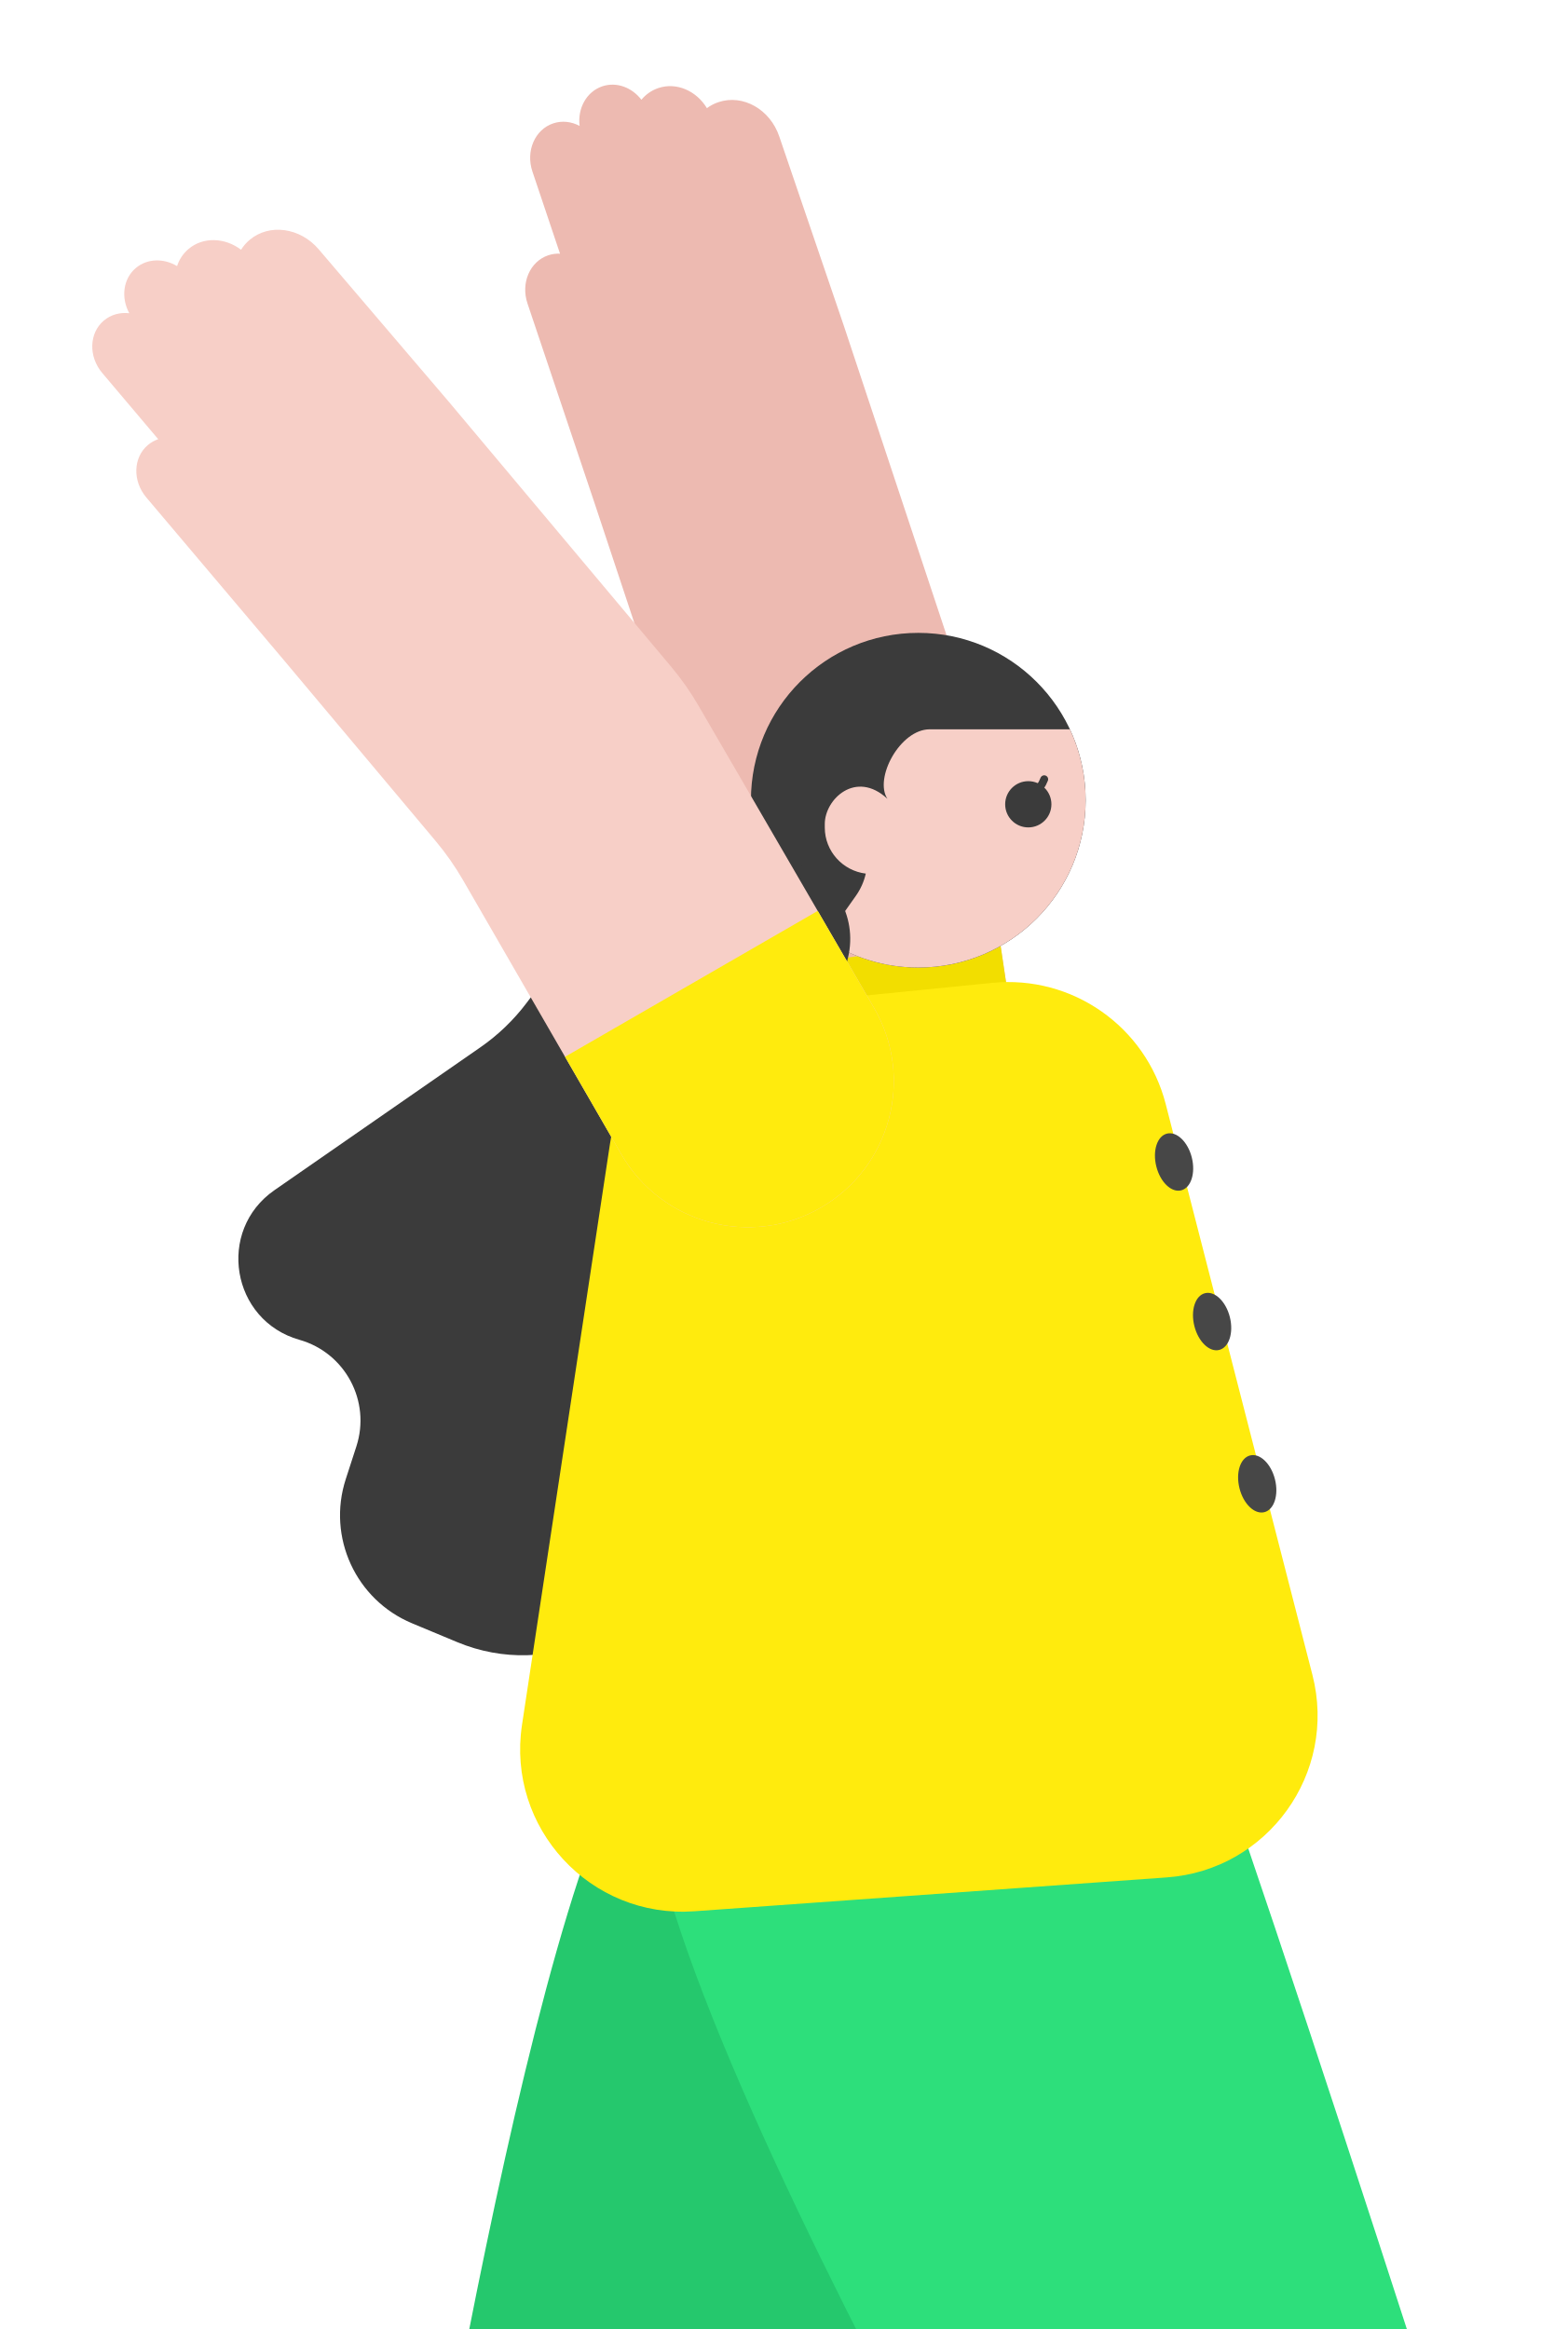
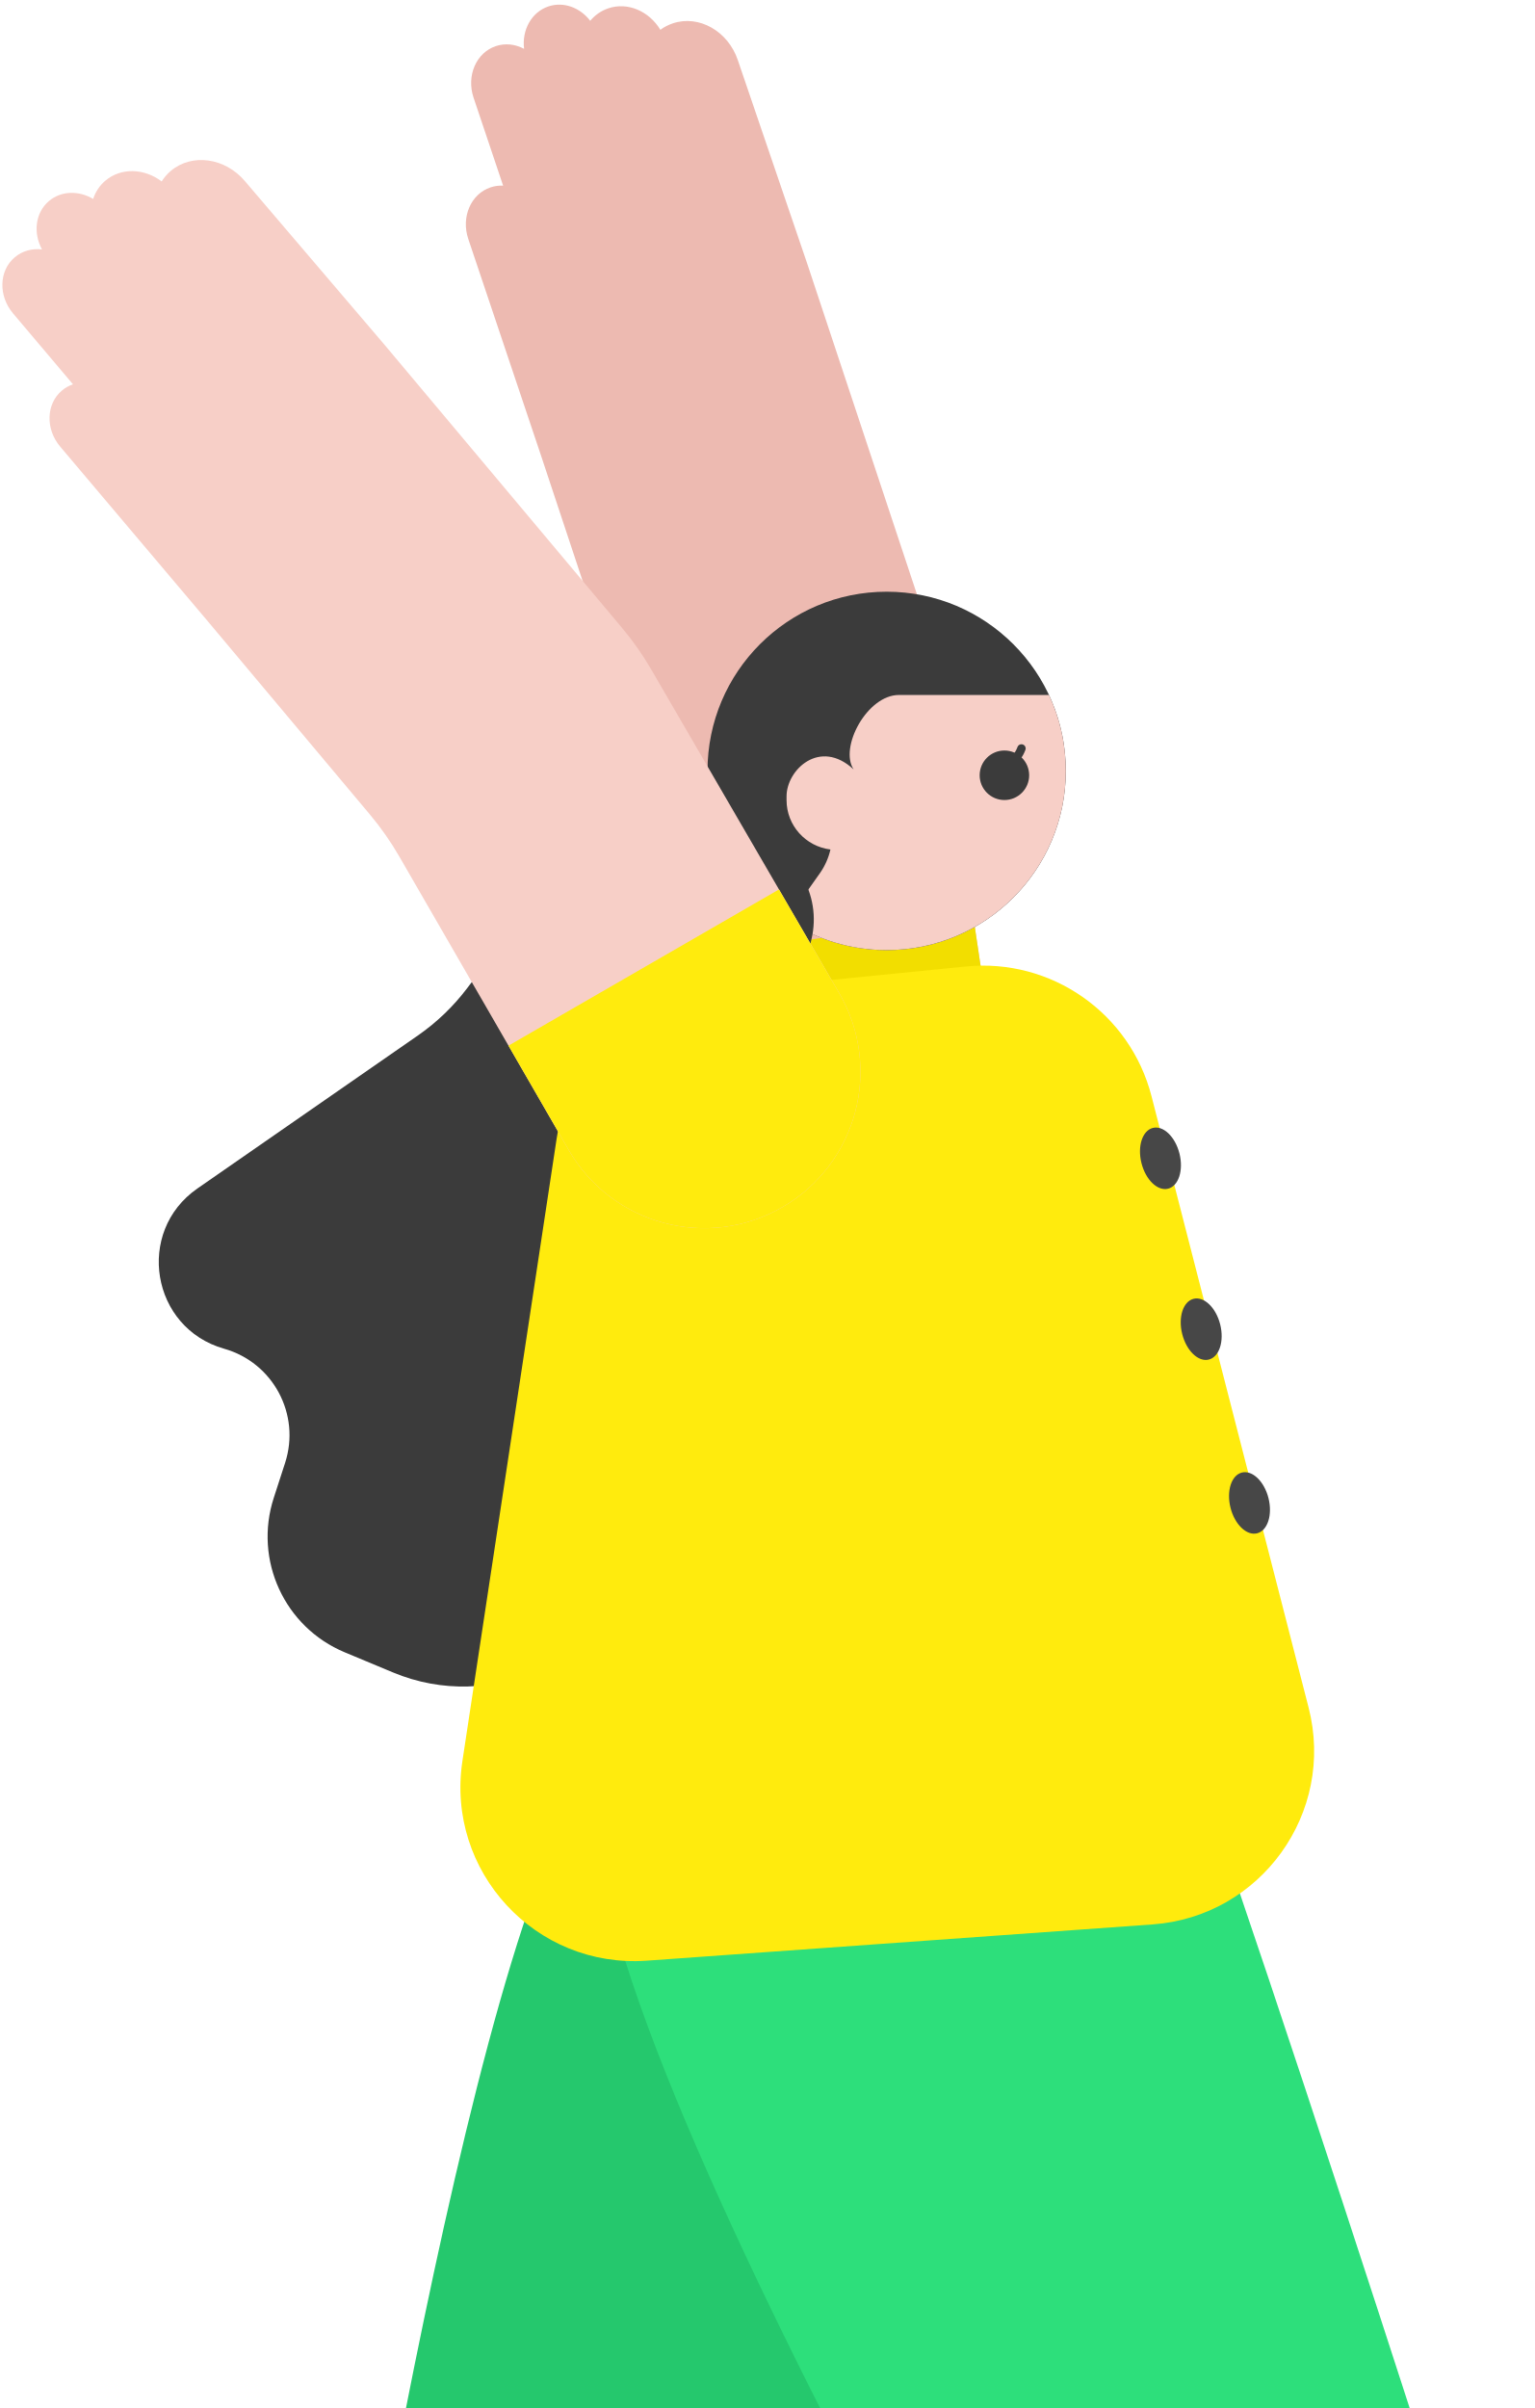
- <svg xmlns="http://www.w3.org/2000/svg" width="644" height="957" viewBox="0 0 644 957" fill="none">
-   <path d="M319.22 1159.16L165.088 1113.13C165.088 1113.13 222.651 741.101 269.048 710.154C315.446 679.206 451.044 746.368 453.255 765.162C455.466 783.956 319.22 1159.16 319.22 1159.16Z" fill="#25C86D" />
-   <path d="M625.948 1106.42L466.57 1166.39C466.57 1166.39 213.382 740.256 276.385 708.078C339.388 675.9 451.415 619.745 466.862 636.413C482.31 653.08 625.948 1106.42 625.948 1106.42Z" fill="#2DDF7B" />
-   <path d="M346.839 134.231L391.51 268.849C393.559 275.025 395.074 281.365 396.036 287.8L417.297 429.905C422.21 462.74 399.524 493.324 366.676 498.149C333.89 502.966 303.406 480.292 298.589 447.505L279.696 318.906C278.736 312.37 277.207 305.93 275.126 299.659L244.434 207.168L216.722 124.672C213.904 116.284 217.727 107.433 225.261 104.902C226.856 104.367 228.488 104.157 230.099 104.239L218.754 70.468C215.936 62.079 219.759 53.228 227.293 50.697C230.953 49.468 234.815 49.956 238.142 51.745C237.25 44.519 240.986 37.647 247.477 35.466C253.308 33.507 259.653 35.909 263.53 40.984C265.339 38.809 267.696 37.125 270.49 36.186C277.953 33.679 286.137 37.295 290.45 44.434C291.873 43.391 293.464 42.554 295.203 41.969C305.248 38.595 316.437 44.926 320.194 56.11L346.839 134.231Z" fill="#EDBAB1" />
-   <path fill-rule="evenodd" clip-rule="evenodd" d="M410.481 384.346L291.87 401.771L298.589 447.505C303.406 480.292 333.89 502.966 366.676 498.15C399.524 493.324 422.21 462.741 417.297 429.905L410.481 384.346Z" fill="#F2DE00" />
-   <rect x="308.542" y="260.052" width="137.522" height="137.522" rx="68.761" fill="#3B3B3B" />
-   <path fill-rule="evenodd" clip-rule="evenodd" d="M439.604 299.677C443.748 308.523 446.064 318.397 446.064 328.812C446.064 366.788 415.278 397.573 377.303 397.573C363.418 397.573 350.495 393.458 339.686 386.381C340.217 384.753 341.009 383.156 342.085 381.635L351.659 368.1C353.613 365.337 354.989 362.232 355.73 358.969C346.235 357.804 338.884 349.771 338.884 340.035V338.568C338.884 328.394 351.659 316.213 364.619 328.229C359.036 319.794 369.839 299.677 382.006 299.677H439.604Z" fill="#F7CFC7" />
-   <path d="M323.981 353.945C318.561 352.508 313.673 349.533 309.906 345.381C297.664 331.885 276.164 332.856 265.189 347.4L216.364 412.105C211.049 419.149 204.646 425.301 197.396 430.332L112.768 489.045C88.841 505.646 95.005 542.6 123.026 550.535C141.832 555.86 152.453 575.74 146.425 594.333L142.061 607.793C134.337 631.617 146.187 657.381 169.302 667.021L187.843 674.753C225.516 690.465 268.579 670.69 281.214 631.877L319.284 514.935L348.434 393.452C352.577 376.187 342.183 358.771 325.02 354.221L323.981 353.945Z" fill="#3B3B3B" />
-   <path d="M250.617 470.06C255.184 439.892 279.623 416.66 309.983 413.626L407.669 403.862C440.473 400.583 470.759 421.742 478.965 453.673L539.247 688.239C549.615 728.583 520.91 768.465 479.361 771.442L285.253 785.353C242.569 788.412 208.069 751.084 214.476 708.772L250.617 470.06Z" fill="#FFEB0D" />
-   <ellipse cx="498.026" cy="543.039" rx="7.518" ry="12.017" transform="rotate(-14.0654 498.026 543.039)" fill="#474747" />
-   <ellipse cx="516.564" cy="609.706" rx="7.518" ry="12.017" transform="rotate(-14.0654 516.564 609.706)" fill="#474747" />
-   <ellipse cx="482.394" cy="477.467" rx="7.518" ry="12.017" transform="rotate(-14.0654 482.394 477.467)" fill="#474747" />
-   <path d="M184.58 165.29L275.751 273.943C279.933 278.927 283.679 284.262 286.947 289.888L359.119 414.134C375.795 442.843 365.989 479.637 337.236 496.237C308.537 512.806 271.84 502.973 255.271 474.274L190.281 361.709C186.978 355.987 183.181 350.565 178.934 345.504L116.294 270.853L60.11 204.393C54.398 197.636 54.687 187.998 60.756 182.867C62.041 181.782 63.481 180.985 65.008 180.467L42.008 153.26C36.295 146.503 36.584 136.865 42.653 131.734C45.602 129.242 49.371 128.271 53.124 128.707C49.63 122.32 50.568 114.554 55.797 110.133C60.495 106.162 67.278 106.054 72.753 109.341C73.633 106.652 75.202 104.218 77.453 102.315C83.466 97.232 92.406 97.575 99.048 102.62C99.986 101.126 101.156 99.761 102.557 98.576C110.65 91.735 123.385 93.493 131.001 102.503L184.58 165.29Z" fill="#F7CFC7" />
-   <path fill-rule="evenodd" clip-rule="evenodd" d="M335.981 374.3L232.158 434.242L255.271 474.275C271.84 502.973 308.537 512.806 337.236 496.237C365.989 479.637 375.796 442.843 359.119 414.134L335.981 374.3Z" fill="#FFEB0D" />
-   <circle cx="422.5" cy="330.487" r="9.5" fill="#3B3B3B" />
-   <path d="M419.499 324.593C424.997 324.789 427.124 325.194 429.039 320.204" stroke="#3B3B3B" stroke-width="3.236" stroke-linecap="round" />
+ <svg xmlns="http://www.w3.org/2000/svg" width="589" height="924" viewBox="0 0 589 924" fill="none">
+   <path d="M282.22 1126.16L128.088 1080.13C128.088 1080.13 185.651 708.101 232.048 677.154C278.446 646.206 414.044 713.368 416.255 732.162C418.466 750.956 282.22 1126.16 282.22 1126.16Z" fill="#25C86D" />
+   <path d="M588.948 1073.42L429.57 1133.39C429.57 1133.39 176.382 707.256 239.385 675.078C302.388 642.9 414.415 586.745 429.862 603.413C445.31 620.08 588.948 1073.42 588.948 1073.42Z" fill="#2DDF7B" />
+   <path d="M309.839 101.231L354.51 235.849C356.559 242.025 358.074 248.365 359.036 254.8L380.297 396.905C385.21 429.74 362.524 460.324 329.676 465.149C296.89 469.966 266.406 447.292 261.589 414.505L242.696 285.906C241.736 279.37 240.207 272.93 238.126 266.659L207.434 174.168L179.722 91.672C176.904 83.284 180.727 74.433 188.261 71.902C189.856 71.367 191.488 71.157 193.099 71.239L181.754 37.468C178.936 29.079 182.759 20.228 190.293 17.697C193.953 16.468 197.815 16.956 201.142 18.745C200.25 11.519 203.986 4.647 210.477 2.466C216.308 0.507 222.653 2.909 226.53 7.984C228.339 5.809 230.696 4.125 233.49 3.186C240.953 0.679 249.137 4.295 253.45 11.434C254.873 10.391 256.464 9.554 258.203 8.97C268.248 5.595 279.437 11.926 283.194 23.11L309.839 101.231Z" fill="#EDBAB1" />
+   <path fill-rule="evenodd" clip-rule="evenodd" d="M373.481 351.346L254.87 368.771L261.589 414.505C266.406 447.292 296.89 469.966 329.676 465.15C362.524 460.324 385.21 429.741 380.297 396.905L373.481 351.346Z" fill="#F2DE00" />
+   <rect x="271.542" y="227.052" width="137.522" height="137.522" rx="68.761" fill="#3B3B3B" />
+   <path fill-rule="evenodd" clip-rule="evenodd" d="M402.604 266.677C406.748 275.523 409.064 285.397 409.064 295.812C409.064 333.788 378.278 364.573 340.303 364.573C326.418 364.573 313.495 360.458 302.686 353.381C303.217 351.753 304.009 350.156 305.085 348.635L314.659 335.1C316.613 332.337 317.989 329.232 318.73 325.969C309.235 324.804 301.884 316.771 301.884 307.035V305.568C301.884 295.394 314.659 283.213 327.619 295.229C322.036 286.794 332.839 266.677 345.006 266.677H402.604Z" fill="#F7CFC7" />
+   <path d="M286.981 320.945C281.561 319.508 276.673 316.533 272.906 312.381C260.664 298.885 239.164 299.856 228.189 314.4L179.364 379.105C174.049 386.149 167.646 392.301 160.396 397.332L75.769 456.045C51.841 472.646 58.005 509.6 86.026 517.535C104.832 522.86 115.453 542.74 109.425 561.333L105.061 574.793C97.337 598.617 109.187 624.381 132.302 634.021L150.843 641.753C188.516 657.465 231.579 637.69 244.214 598.877L282.284 481.935L311.434 360.452C315.577 343.187 305.183 325.771 288.02 321.221L286.981 320.945Z" fill="#3B3B3B" />
+   <path d="M213.617 437.06C218.184 406.892 242.623 383.66 272.983 380.626L370.669 370.862C403.473 367.583 433.759 388.742 441.965 420.673L502.247 655.239C512.615 695.583 483.91 735.465 442.361 738.442L248.253 752.353C205.569 755.412 171.069 718.084 177.476 675.772L213.617 437.06Z" fill="#FFEB0D" />
+   <ellipse cx="461.026" cy="510.039" rx="7.518" ry="12.017" transform="rotate(-14.0654 461.026 510.039)" fill="#474747" />
+   <ellipse cx="479.564" cy="576.706" rx="7.518" ry="12.017" transform="rotate(-14.0654 479.564 576.706)" fill="#474747" />
+   <ellipse cx="445.394" cy="444.467" rx="7.518" ry="12.017" transform="rotate(-14.0654 445.394 444.467)" fill="#474747" />
+   <path d="M147.58 132.29L238.751 240.943C242.933 245.927 246.679 251.262 249.947 256.888L322.119 381.134C338.795 409.843 328.989 446.637 300.236 463.237C271.537 479.806 234.84 469.973 218.271 441.274L153.281 328.709C149.978 322.987 146.181 317.565 141.934 312.504L79.294 237.853L23.11 171.393C17.398 164.636 17.687 154.998 23.756 149.867C25.041 148.782 26.481 147.985 28.008 147.467L5.008 120.26C-0.705 113.503 -0.416 103.865 5.653 98.734C8.602 96.242 12.371 95.272 16.124 95.707C12.63 89.32 13.568 81.553 18.797 77.133C23.495 73.162 30.278 73.054 35.753 76.341C36.633 73.652 38.202 71.218 40.453 69.315C46.465 64.232 55.406 64.575 62.048 69.62C62.986 68.126 64.156 66.761 65.557 65.576C73.65 58.735 86.385 60.493 94.001 69.503L147.58 132.29Z" fill="#F7CFC7" />
+   <path fill-rule="evenodd" clip-rule="evenodd" d="M298.981 341.3L195.158 401.242L218.271 441.275C234.84 469.973 271.537 479.806 300.236 463.237C328.989 446.637 338.796 409.843 322.119 381.134L298.981 341.3Z" fill="#FFEB0D" />
+   <circle cx="385.5" cy="297.487" r="9.5" fill="#3B3B3B" />
+   <path d="M382.499 291.593C387.997 291.789 390.124 292.194 392.039 287.204" stroke="#3B3B3B" stroke-width="3.236" stroke-linecap="round" />
</svg>
